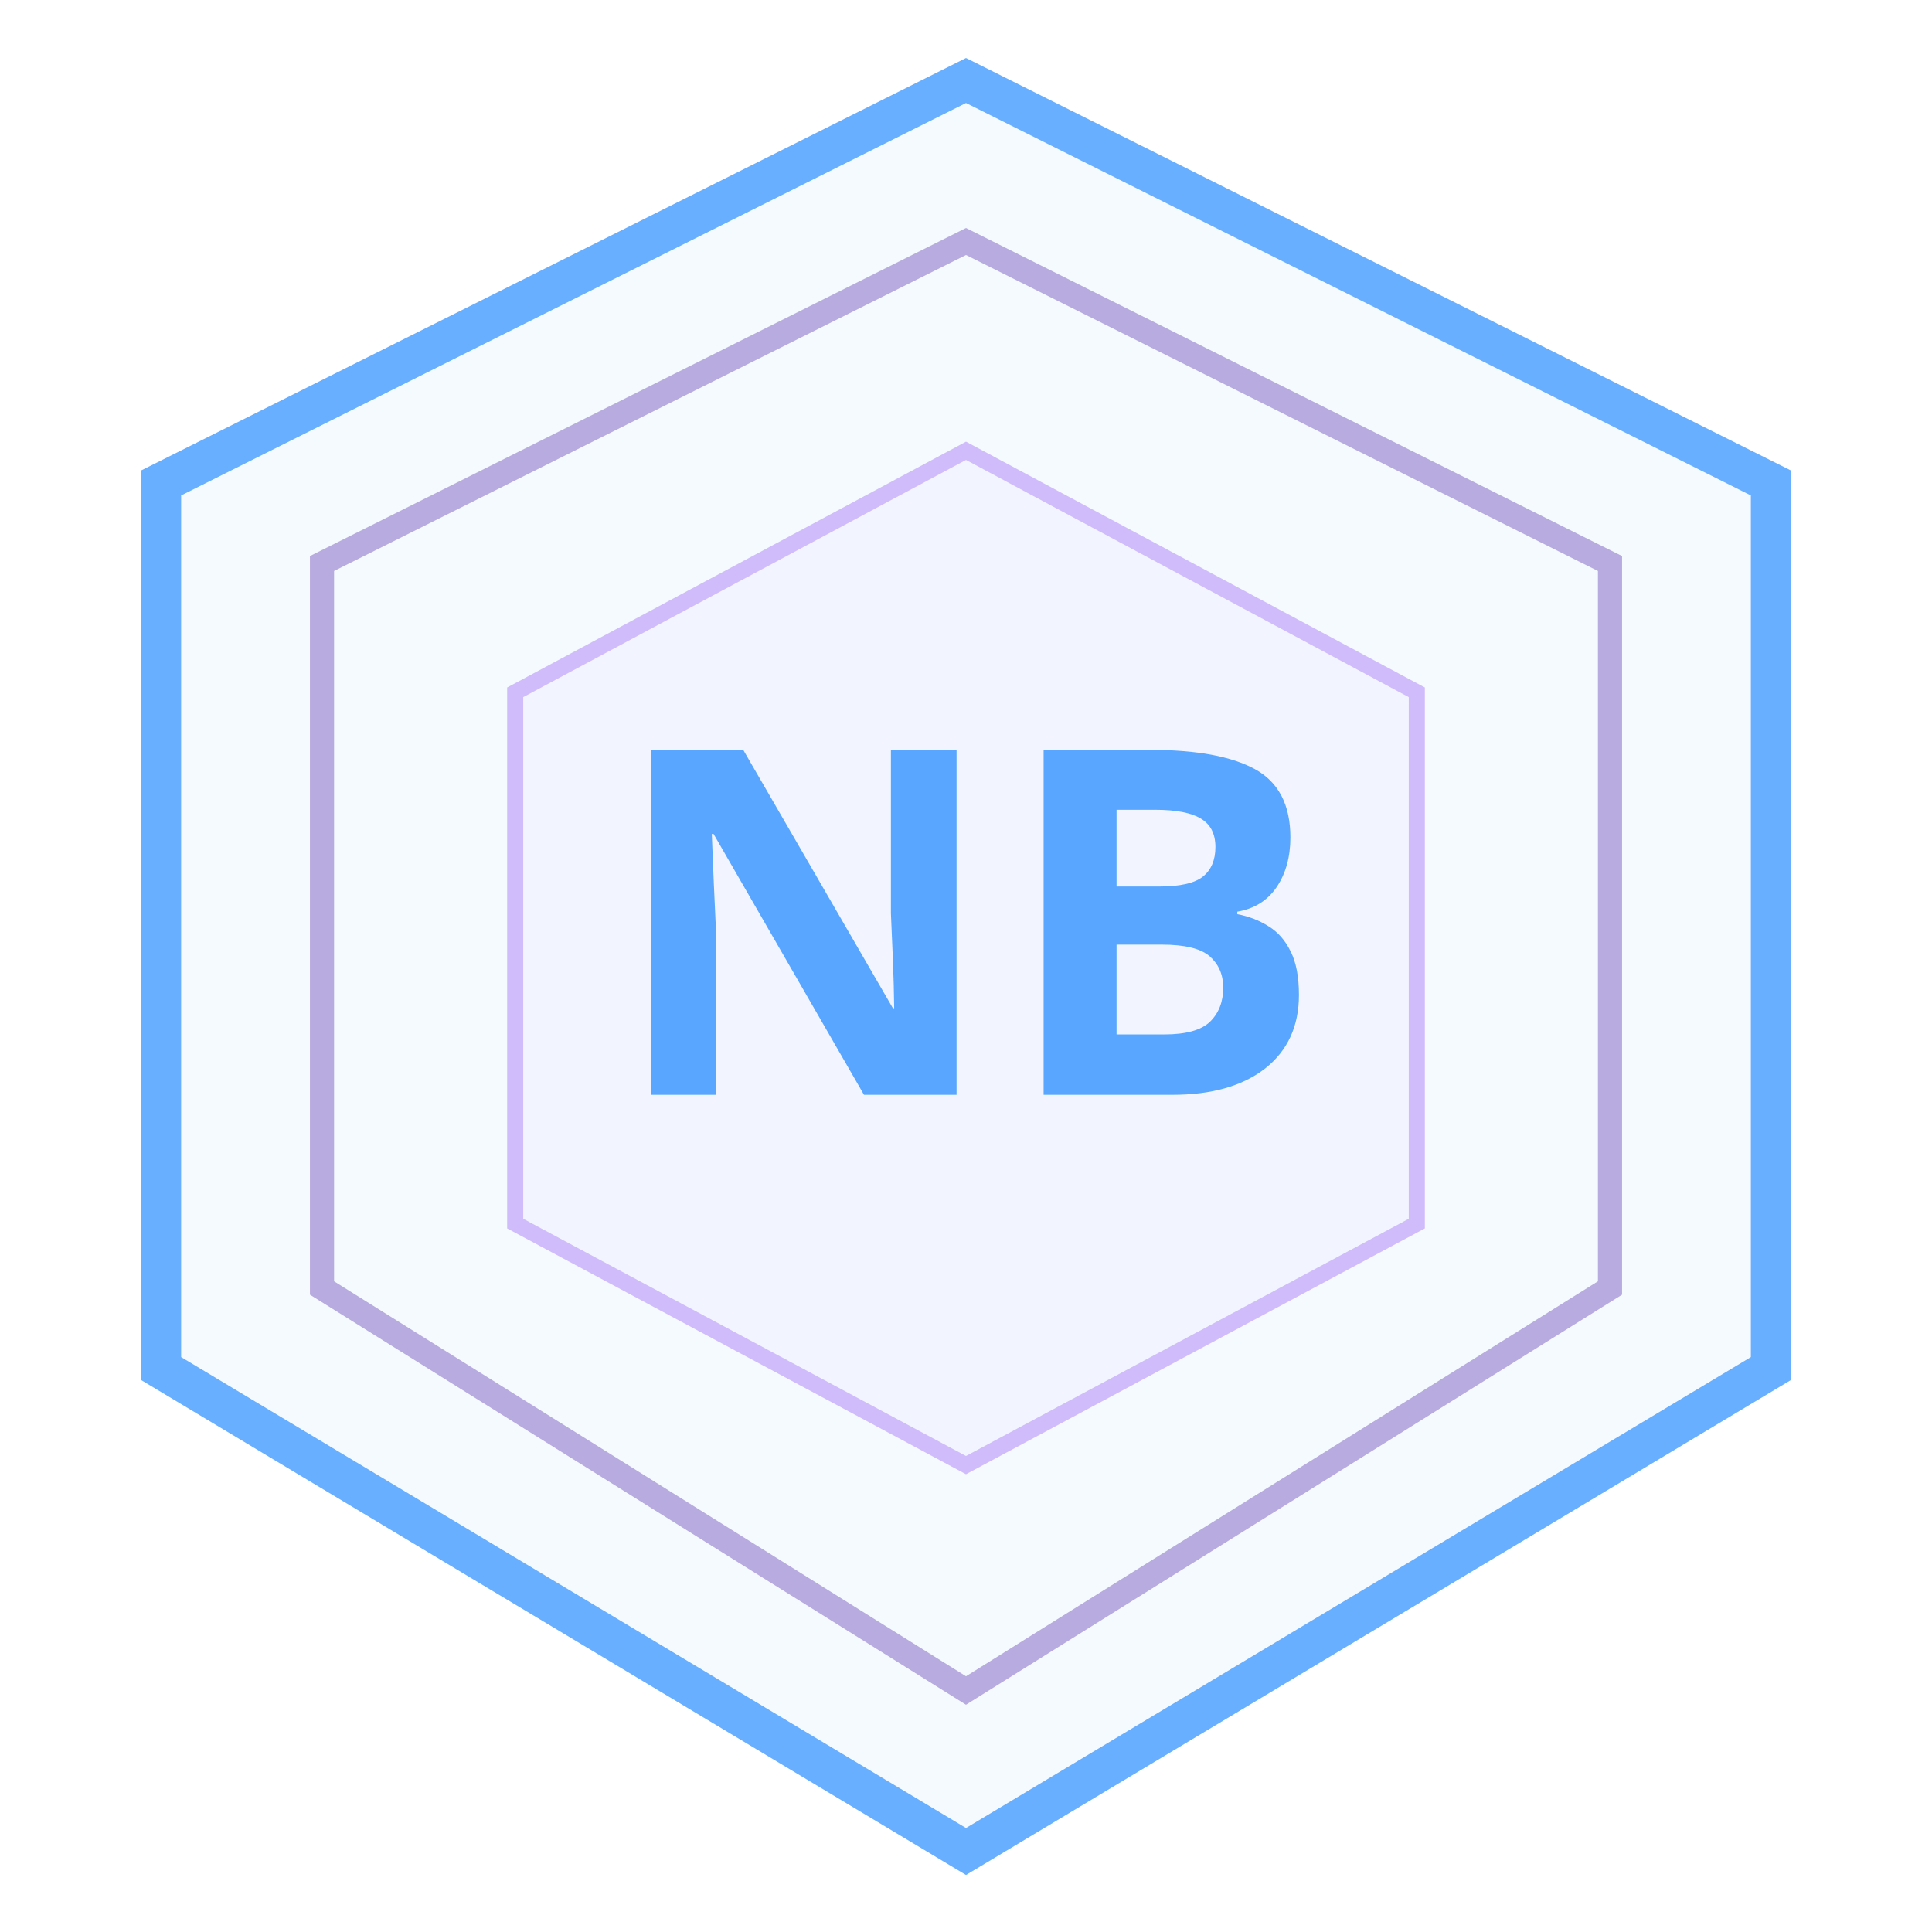
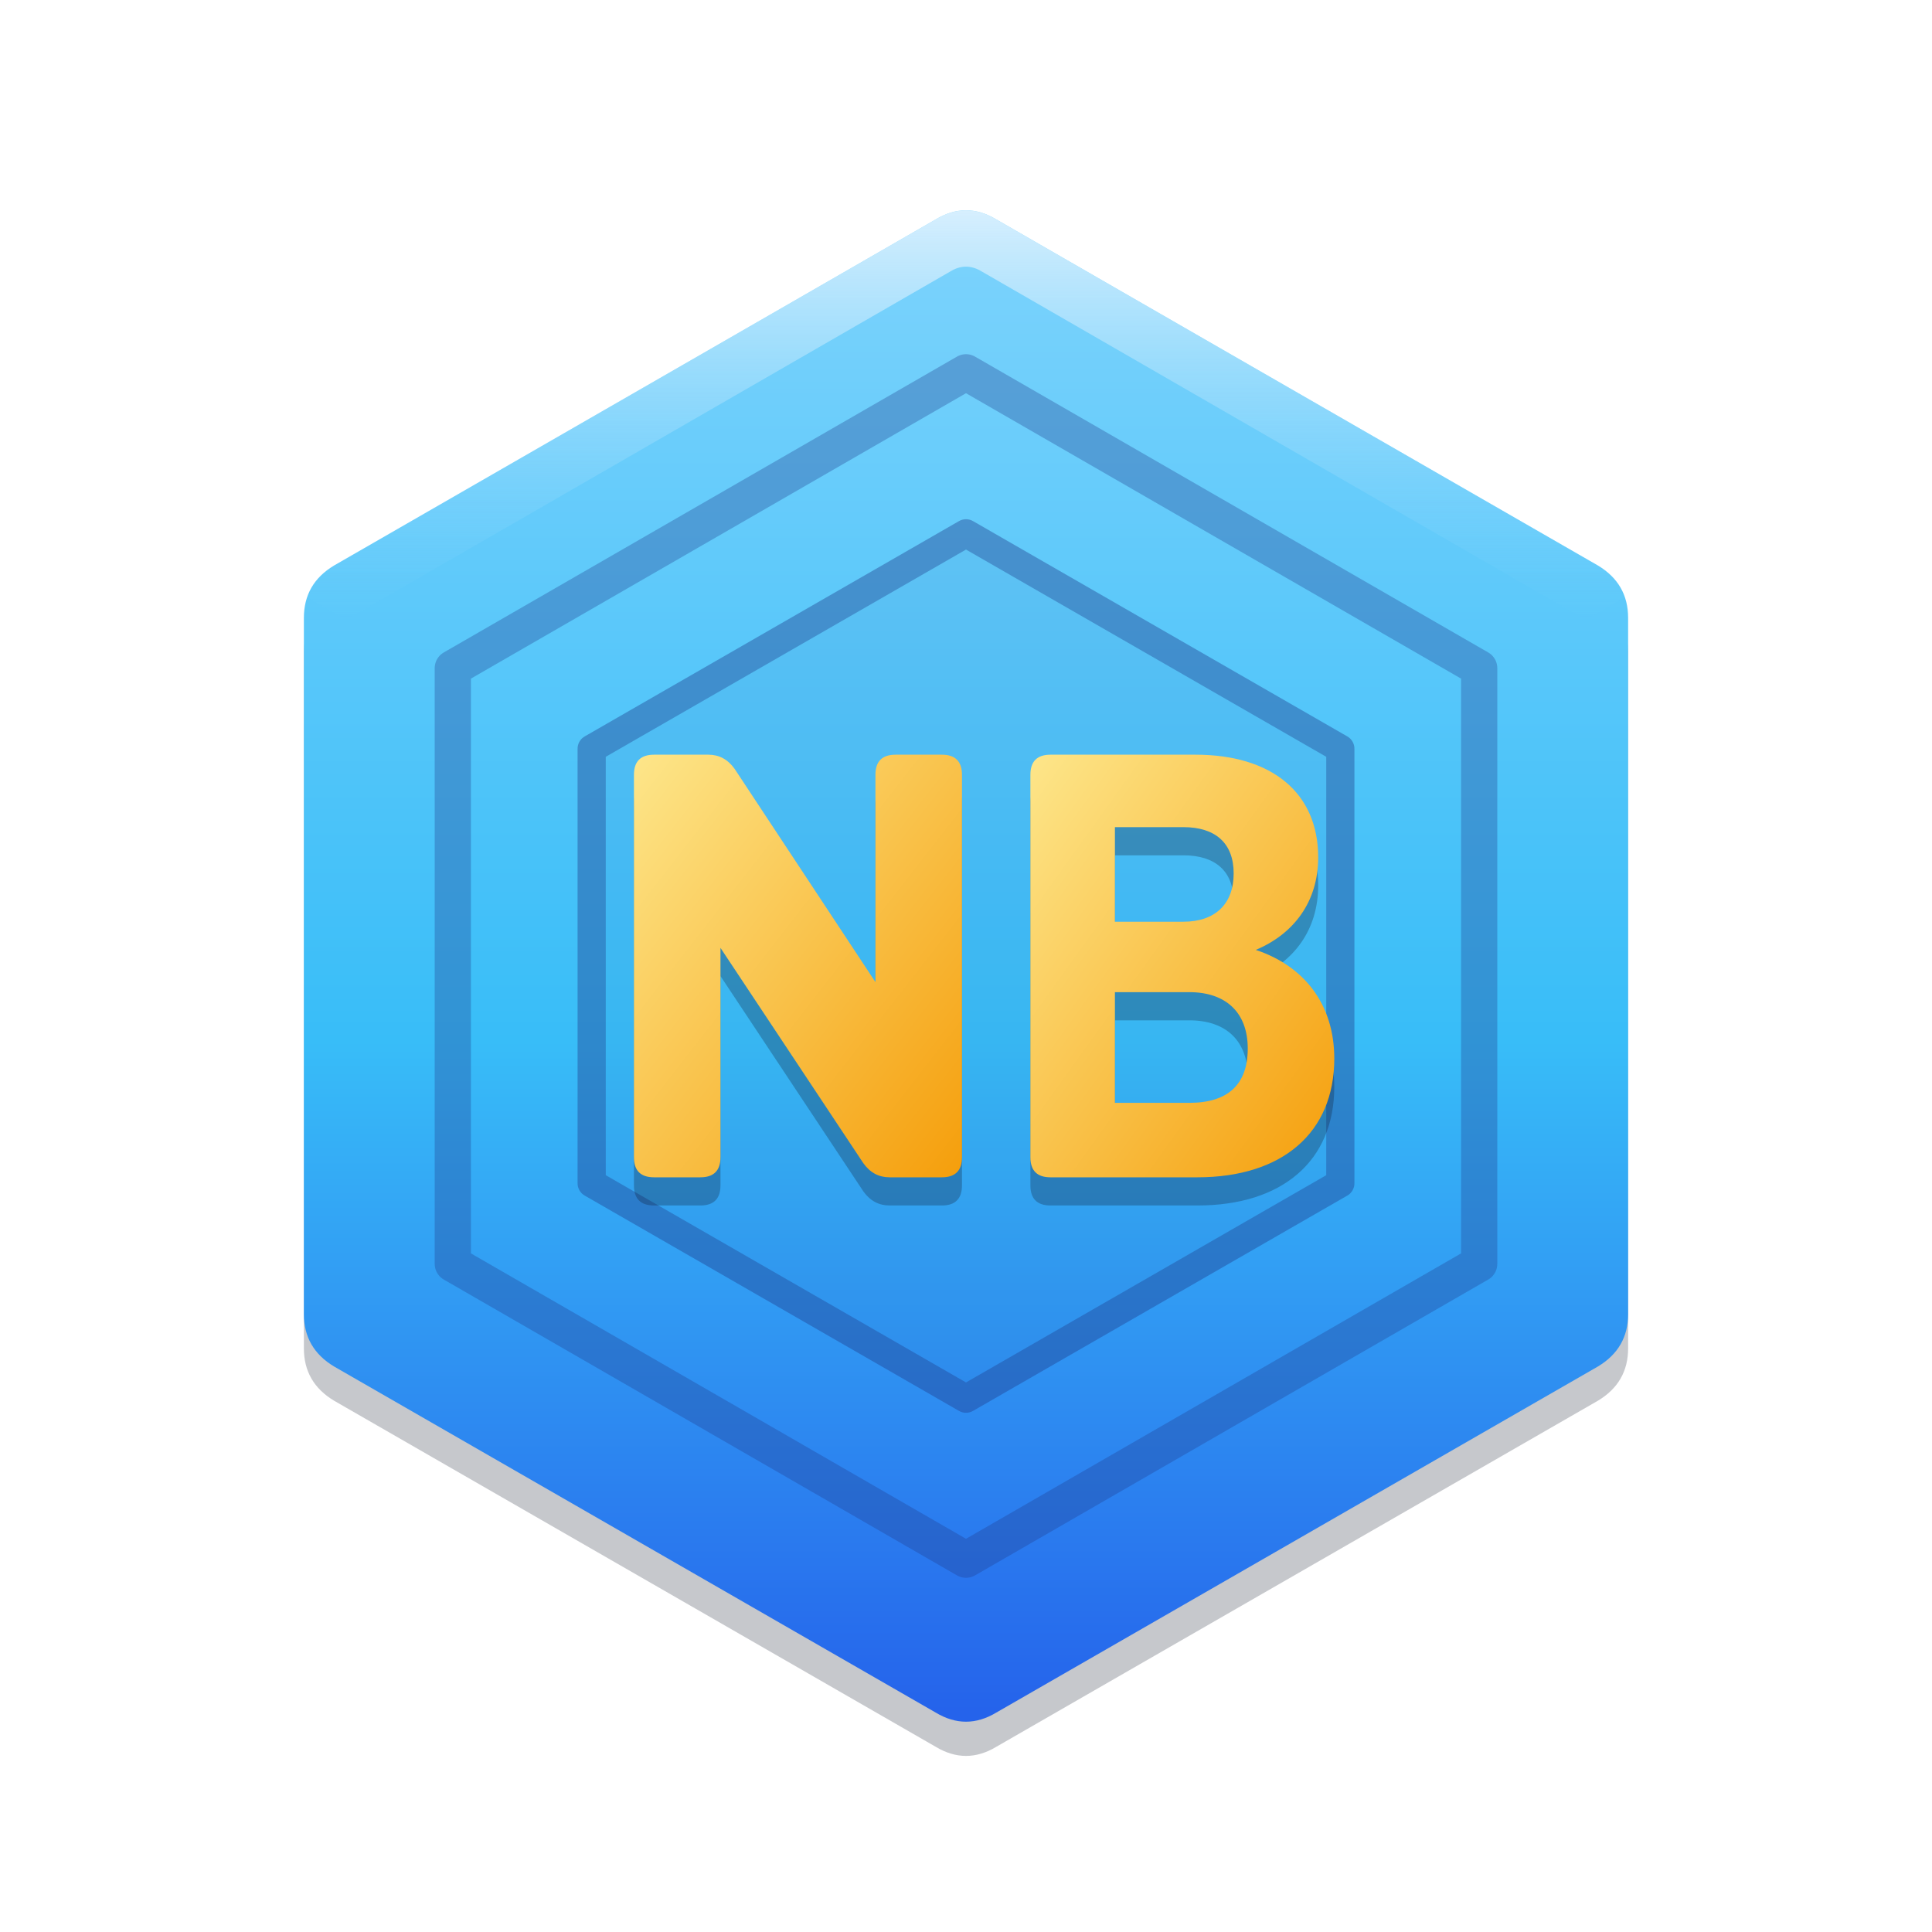
- <svg xmlns="http://www.w3.org/2000/svg" viewBox="0 0 120 120">
-   <polygon points="60,5 110,30 110,85 60,115 10,85 10,30" fill="rgba(88,166,255,0.07)" stroke="#58a6ff" stroke-width="2.5" opacity="0.9" />
-   <polygon points="60,15 100,35 100,80 60,105 20,80 20,35" fill="none" stroke="#7c5cbf" stroke-width="1.5" opacity="0.5" />
-   <polygon points="60,28 88,43 88,76 60,91 32,76 32,43" fill="rgba(163,113,247,0.08)" stroke="#a371f7" stroke-width="1" opacity="0.45" />
-   <text x="60" y="68" text-anchor="middle" fill="#58a6ff" font-family="system-ui" font-size="30" font-weight="700">NB</text>
+ <svg xmlns="http://www.w3.org/2000/svg" viewBox="0 0 96 96" width="96" height="96" role="img" aria-label="NovaByte Logo">
+   <defs>
+     <linearGradient id="nbg-body" x1="0" y1="0" x2="0" y2="1">
+       <stop offset="0" stop-color="#7dd3fc" />
+       <stop offset="0.55" stop-color="#38bdf8" />
+       <stop offset="1" stop-color="#2563eb" />
+     </linearGradient>
+     <linearGradient id="nbg-top" x1="0" y1="0" x2="0" y2="1">
+       <stop offset="0" stop-color="#e0f2fe" stop-opacity="0.9" />
+       <stop offset="1" stop-color="#7dd3fc" stop-opacity="0" />
+     </linearGradient>
+     <linearGradient id="nbg-accent" x1="0" y1="0" x2="1" y2="1">
+       <stop offset="0" stop-color="#fde68a" />
+       <stop offset="1" stop-color="#f59e0b" />
+     </linearGradient>
+   </defs>
+   <path d="M46.5 12.6 Q48 11.7 49.5 12.6 L79.4 29.8 Q80.9 30.7 80.9 32.4 V67 Q80.9 68.7 79.4 69.6 L49.5 86.8 Q48 87.7 46.5 86.8 L16.6 69.6 Q15.1 68.7 15.1 67 V32.4 Q15.1 30.7 16.6 29.8 Z" fill="#0f172a" opacity="0.24" />
+   <path d="M46.5 10.9 Q48 10 49.5 10.9 L79.4 28.1 Q80.9 29 80.9 30.7 V65.3 Q80.9 67 79.4 67.9 L49.5 85.1 Q48 86 46.5 85.1 L16.6 67.9 Q15.1 67 15.1 65.3 V30.7 Q15.1 29 16.6 28.1 Z" fill="url(#nbg-body)" />
+   <path d="M46.5 10.9 Q48 10 49.5 10.9 L79.4 28.1 Q80.4 28.7 80.7 29.7 L78.8 30.8 L48.8 13.5 Q48 13 47.2 13.5 L17.2 30.8 L15.3 29.7 Q15.6 28.7 16.6 28.1 Z" fill="url(#nbg-top)" />
+   <polygon points="48,18.5 73.5,33.2 73.5,62.8 48,77.5 22.5,62.8 22.5,33.2" fill="none" stroke="#1e3a8a" stroke-width="1.8" stroke-linejoin="round" opacity="0.32" />
+   <polygon points="48,26.5 66.6,37.2 66.6,58.8 48,69.5 29.4,58.8 29.4,37.2" fill="#1e3a8a" fill-opacity="0.14" stroke="#1e3a8a" stroke-width="1.4" stroke-linejoin="round" opacity="0.4" />
+   <g transform="translate(0 1.4)" fill="#0f172a" opacity="0.28">
+     <path d="M31.5 57.5 V38.5 Q31.5 37.5 32.5 37.5 H35.2 Q36 37.5 36.5 38.2 L43.5 48.8 V38.5 Q43.5 37.5 44.5 37.5 H46.8 Q47.8 37.5 47.8 38.5 V57.5 Q47.8 58.5 46.8 58.5 H44.2 Q43.4 58.5 42.9 57.8 L35.8 47.1 V57.5 Q35.8 58.5 34.8 58.5 H32.5 Q31.5 58.5 31.5 57.5 Z" />
+     <path fill-rule="evenodd" d="M51.2 38.5 Q51.2 37.5 52.2 37.5 H59.4 C63.2 37.5 65.5 39.4 65.5 42.6 C65.5 44.8 64.3 46.4 62.4 47.2 C64.8 48 66.3 49.9 66.3 52.6 C66.3 56.3 63.7 58.5 59.5 58.5 H52.2 Q51.2 58.5 51.2 57.5 Z M55.4 41.1 V45.8 H58.8 C60.4 45.8 61.3 44.9 61.3 43.4 C61.3 41.9 60.4 41.1 58.8 41.1 Z M55.4 49.3 V54.8 H59.1 C61 54.8 62 53.9 62 52.1 C62 50.3 60.9 49.3 59.1 49.3 Z" />
+   </g>
+   <path d="M31.5 57.5 V38.5 Q31.5 37.5 32.5 37.5 H35.2 Q36 37.5 36.5 38.2 L43.5 48.8 V38.5 Q43.5 37.5 44.5 37.5 H46.8 Q47.8 37.5 47.8 38.5 V57.5 Q47.8 58.5 46.8 58.5 H44.2 Q43.4 58.5 42.9 57.8 L35.8 47.1 V57.5 Q35.8 58.5 34.8 58.5 H32.5 Q31.5 58.5 31.5 57.5 Z" fill="url(#nbg-accent)" />
+   <path fill-rule="evenodd" d="M51.2 38.5 Q51.2 37.5 52.2 37.5 H59.4 C63.2 37.5 65.5 39.4 65.5 42.6 C65.5 44.8 64.3 46.4 62.4 47.2 C64.8 48 66.3 49.9 66.3 52.6 C66.3 56.3 63.7 58.5 59.5 58.5 H52.2 Q51.2 58.5 51.2 57.5 Z M55.4 41.1 V45.8 H58.8 C60.4 45.8 61.3 44.9 61.3 43.4 C61.3 41.9 60.4 41.1 58.8 41.1 Z M55.4 49.3 V54.8 H59.1 C61 54.8 62 53.9 62 52.1 C62 50.3 60.9 49.3 59.1 49.3 Z" fill="url(#nbg-accent)" />
</svg>
